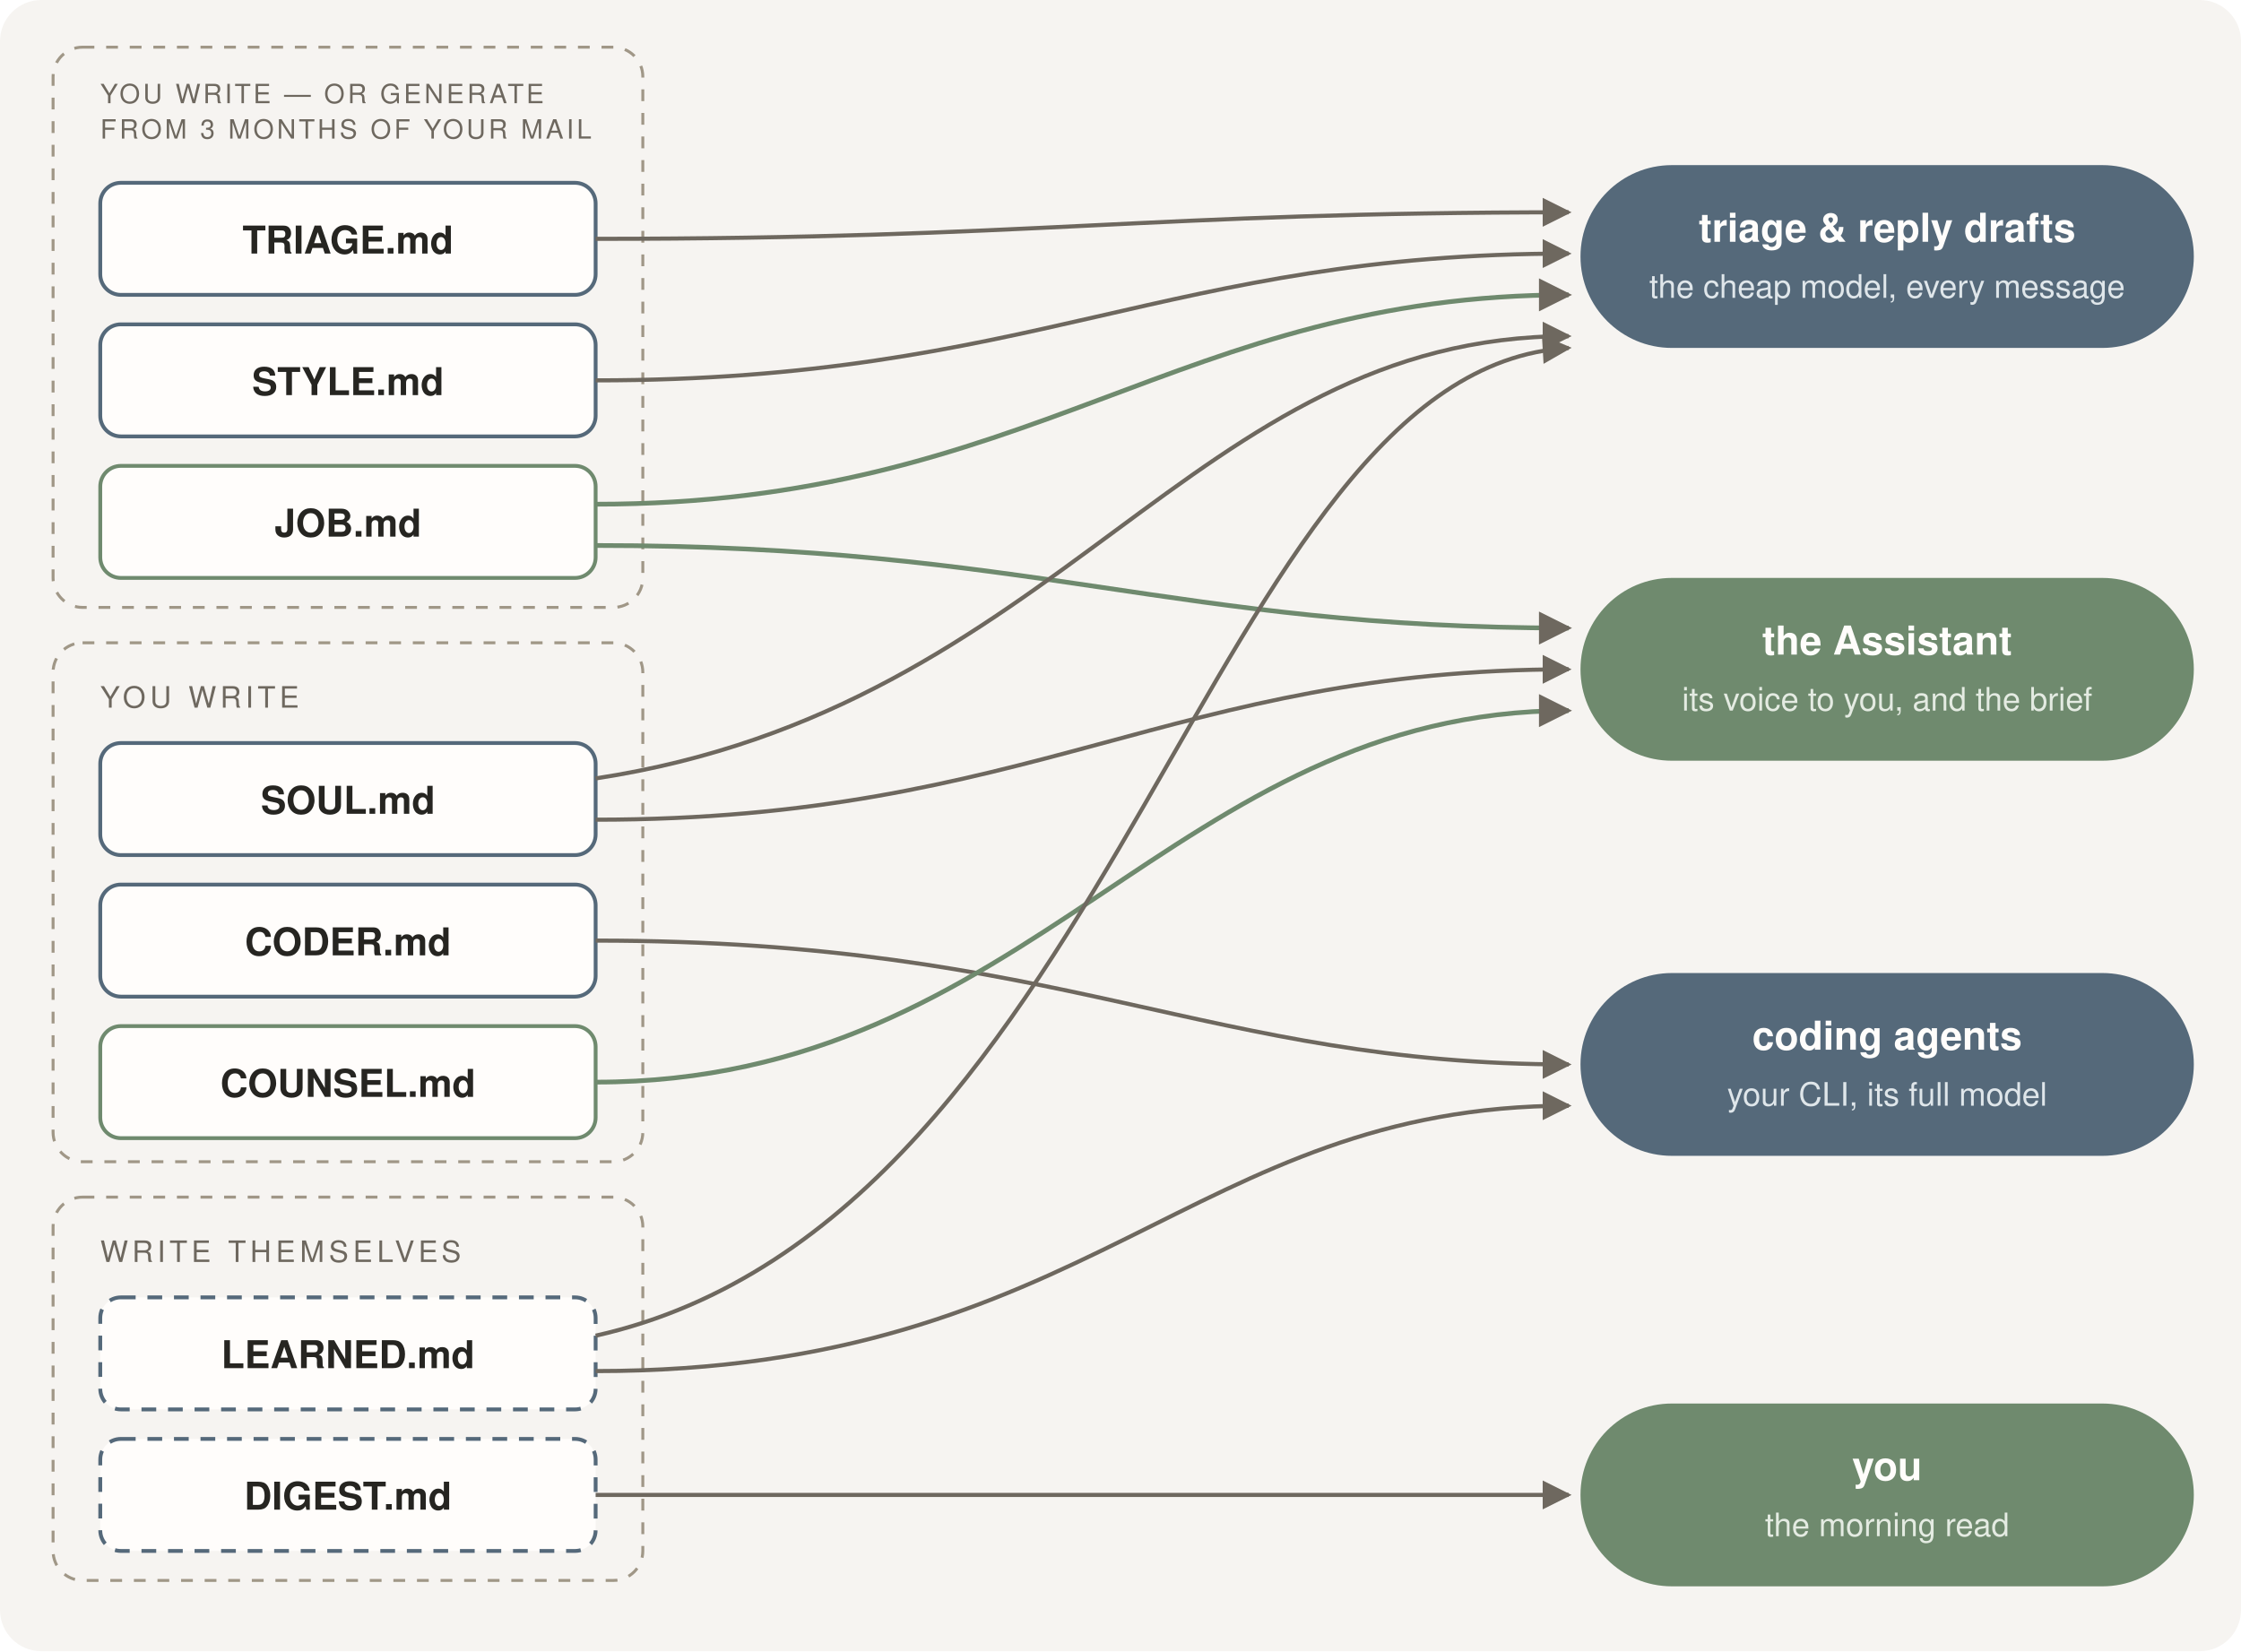
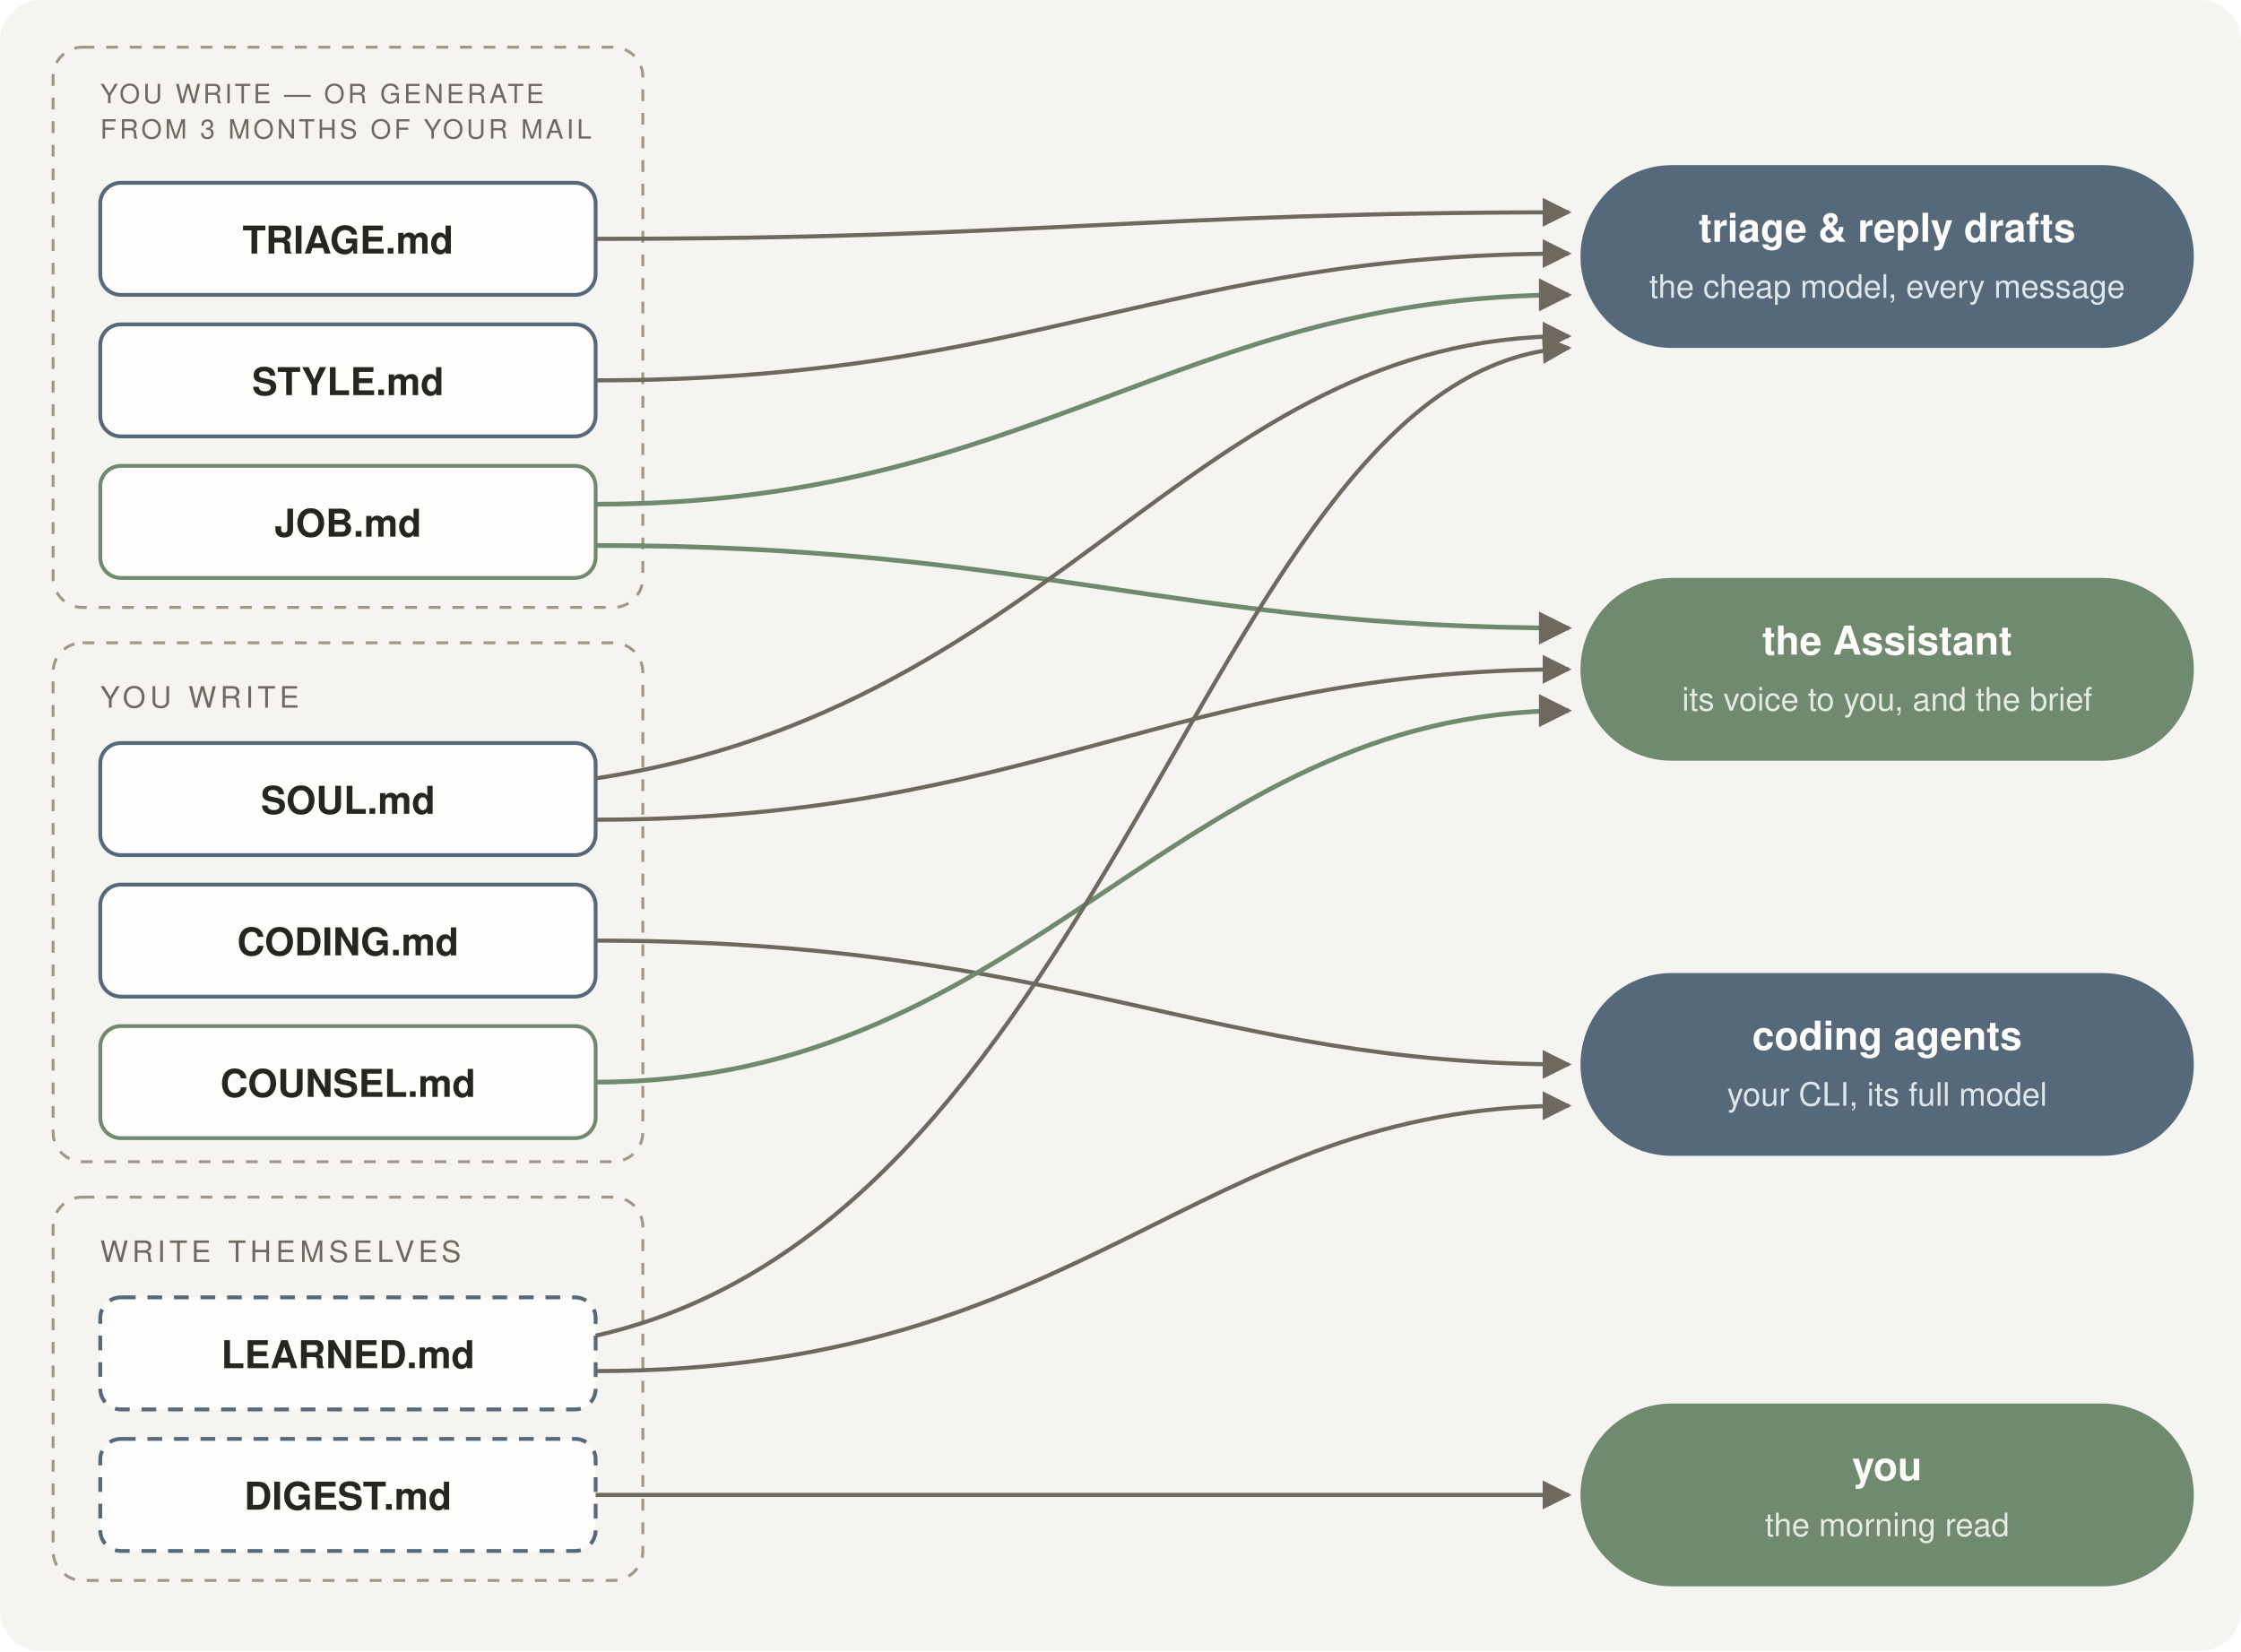
<svg xmlns="http://www.w3.org/2000/svg" viewBox="0 0 760 560" font-family="Segoe UI, Helvetica, Arial, sans-serif">
  <defs>
    <marker id="arrow" viewBox="0 0 10 10" refX="9" refY="5" markerWidth="7" markerHeight="7" orient="auto">
      <path d="M0 0 L10 5 L0 10 z" fill="#6e685f" />
    </marker>
  </defs>
  <rect width="760" height="560" rx="14" fill="#f6f4f1" />
  <rect x="18" y="16" width="200" height="190" rx="10" fill="none" stroke="#a09787" stroke-width="1" stroke-dasharray="4 4" />
  <text x="34" y="35" font-size="9" letter-spacing="1" fill="#6e685f">YOU WRITE — OR GENERATE</text>
  <text x="34" y="47" font-size="9" letter-spacing="1" fill="#6e685f">FROM 3 MONTHS OF YOUR MAIL</text>
  <rect x="34" y="62" width="168" height="38" rx="7" fill="#fffdfb" stroke="#55697a" stroke-width="1.3" />
  <text x="118" y="86" text-anchor="middle" font-size="13" font-weight="700" fill="#262521">TRIAGE.md</text>
  <rect x="34" y="110" width="168" height="38" rx="7" fill="#fffdfb" stroke="#55697a" stroke-width="1.3" />
  <text x="118" y="134" text-anchor="middle" font-size="13" font-weight="700" fill="#262521">STYLE.md</text>
  <rect x="34" y="158" width="168" height="38" rx="7" fill="#fffdfb" stroke="#6f8a6e" stroke-width="1.3" />
  <text x="118" y="182" text-anchor="middle" font-size="13" font-weight="700" fill="#262521">JOB.md</text>
  <rect x="18" y="218" width="200" height="176" rx="10" fill="none" stroke="#a09787" stroke-width="1" stroke-dasharray="4 4" />
  <text x="34" y="240" font-size="10" letter-spacing="1.5" fill="#6e685f">YOU WRITE</text>
  <rect x="34" y="252" width="168" height="38" rx="7" fill="#fffdfb" stroke="#55697a" stroke-width="1.3" />
  <text x="118" y="276" text-anchor="middle" font-size="13" font-weight="700" fill="#262521">SOUL.md</text>
  <rect x="34" y="300" width="168" height="38" rx="7" fill="#fffdfb" stroke="#55697a" stroke-width="1.3" />
-   <text x="118" y="324" text-anchor="middle" font-size="13" font-weight="700" fill="#262521">CODER.md</text>
+   <text x="118" y="324" text-anchor="middle" font-size="13" font-weight="700" fill="#262521">CODING.md</text>
  <rect x="34" y="348" width="168" height="38" rx="7" fill="#fffdfb" stroke="#6f8a6e" stroke-width="1.3" />
  <text x="118" y="372" text-anchor="middle" font-size="13" font-weight="700" fill="#262521">COUNSEL.md</text>
  <rect x="18" y="406" width="200" height="130" rx="10" fill="none" stroke="#a09787" stroke-width="1" stroke-dasharray="4 4" />
  <text x="34" y="428" font-size="10" letter-spacing="1.5" fill="#6e685f">WRITE THEMSELVES</text>
  <rect x="34" y="440" width="168" height="38" rx="7" fill="#fffdfb" stroke="#55697a" stroke-width="1.3" stroke-dasharray="5 4" />
  <text x="118" y="464" text-anchor="middle" font-size="13" font-weight="700" fill="#262521">LEARNED.md</text>
  <rect x="34" y="488" width="168" height="38" rx="7" fill="#fffdfb" stroke="#55697a" stroke-width="1.3" stroke-dasharray="5 4" />
  <text x="118" y="512" text-anchor="middle" font-size="13" font-weight="700" fill="#262521">DIGEST.md</text>
  <rect x="536" y="56" width="208" height="62" rx="31" fill="#55697a" />
  <text x="640" y="82" text-anchor="middle" font-size="13.5" font-weight="700" fill="#fffdfb">triage &amp; reply drafts</text>
  <text x="640" y="101" text-anchor="middle" font-size="11" fill="#dfe6ea">the cheap model, every message</text>
  <rect x="536" y="196" width="208" height="62" rx="31" fill="#6f8a6e" />
  <text x="640" y="222" text-anchor="middle" font-size="13.5" font-weight="700" fill="#fffdfb">the Assistant</text>
  <text x="640" y="241" text-anchor="middle" font-size="11" fill="#e4ebe2">its voice to you, and the brief</text>
  <rect x="536" y="330" width="208" height="62" rx="31" fill="#55697a" />
  <text x="640" y="356" text-anchor="middle" font-size="13.5" font-weight="700" fill="#fffdfb">coding agents</text>
  <text x="640" y="375" text-anchor="middle" font-size="11" fill="#dfe6ea">your CLI, its full model</text>
  <rect x="536" y="476" width="208" height="62" rx="31" fill="#6f8a6e" />
  <text x="640" y="502" text-anchor="middle" font-size="13.5" font-weight="700" fill="#fffdfb">you</text>
  <text x="640" y="521" text-anchor="middle" font-size="11" fill="#e4ebe2">the morning read</text>
  <path d="M202 81 C350 81, 390 72, 532 72" fill="none" stroke="#6e685f" stroke-width="1.4" marker-end="url(#arrow)" />
  <path d="M202 129 C350 129, 396 86, 532 86" fill="none" stroke="#6e685f" stroke-width="1.4" marker-end="url(#arrow)" />
  <path d="M202 171 C350 171, 400 100, 532 100" fill="none" stroke="#6f8a6e" stroke-width="1.6" marker-end="url(#arrow)" />
  <path d="M202 185 C350 185, 398 213, 532 213" fill="none" stroke="#6f8a6e" stroke-width="1.6" marker-end="url(#arrow)" />
  <path d="M202 264 C360 240, 404 114, 532 114" fill="none" stroke="#6e685f" stroke-width="1.4" marker-end="url(#arrow)" />
  <path d="M202 278 C350 278, 398 227, 532 227" fill="none" stroke="#6e685f" stroke-width="1.4" marker-end="url(#arrow)" />
  <path d="M202 319 C360 319, 410 361, 532 361" fill="none" stroke="#6e685f" stroke-width="1.4" marker-end="url(#arrow)" />
  <path d="M202 367 C350 367, 398 241, 532 241" fill="none" stroke="#6f8a6e" stroke-width="1.6" marker-end="url(#arrow)" />
  <path d="M202 453 C380 413, 410 125, 532 118" fill="none" stroke="#6e685f" stroke-width="1.4" marker-end="url(#arrow)" />
  <path d="M202 465 C370 465, 404 375, 532 375" fill="none" stroke="#6e685f" stroke-width="1.4" marker-end="url(#arrow)" />
  <path d="M202 507 C350 507, 410 507, 532 507" fill="none" stroke="#6e685f" stroke-width="1.4" marker-end="url(#arrow)" />
</svg>
